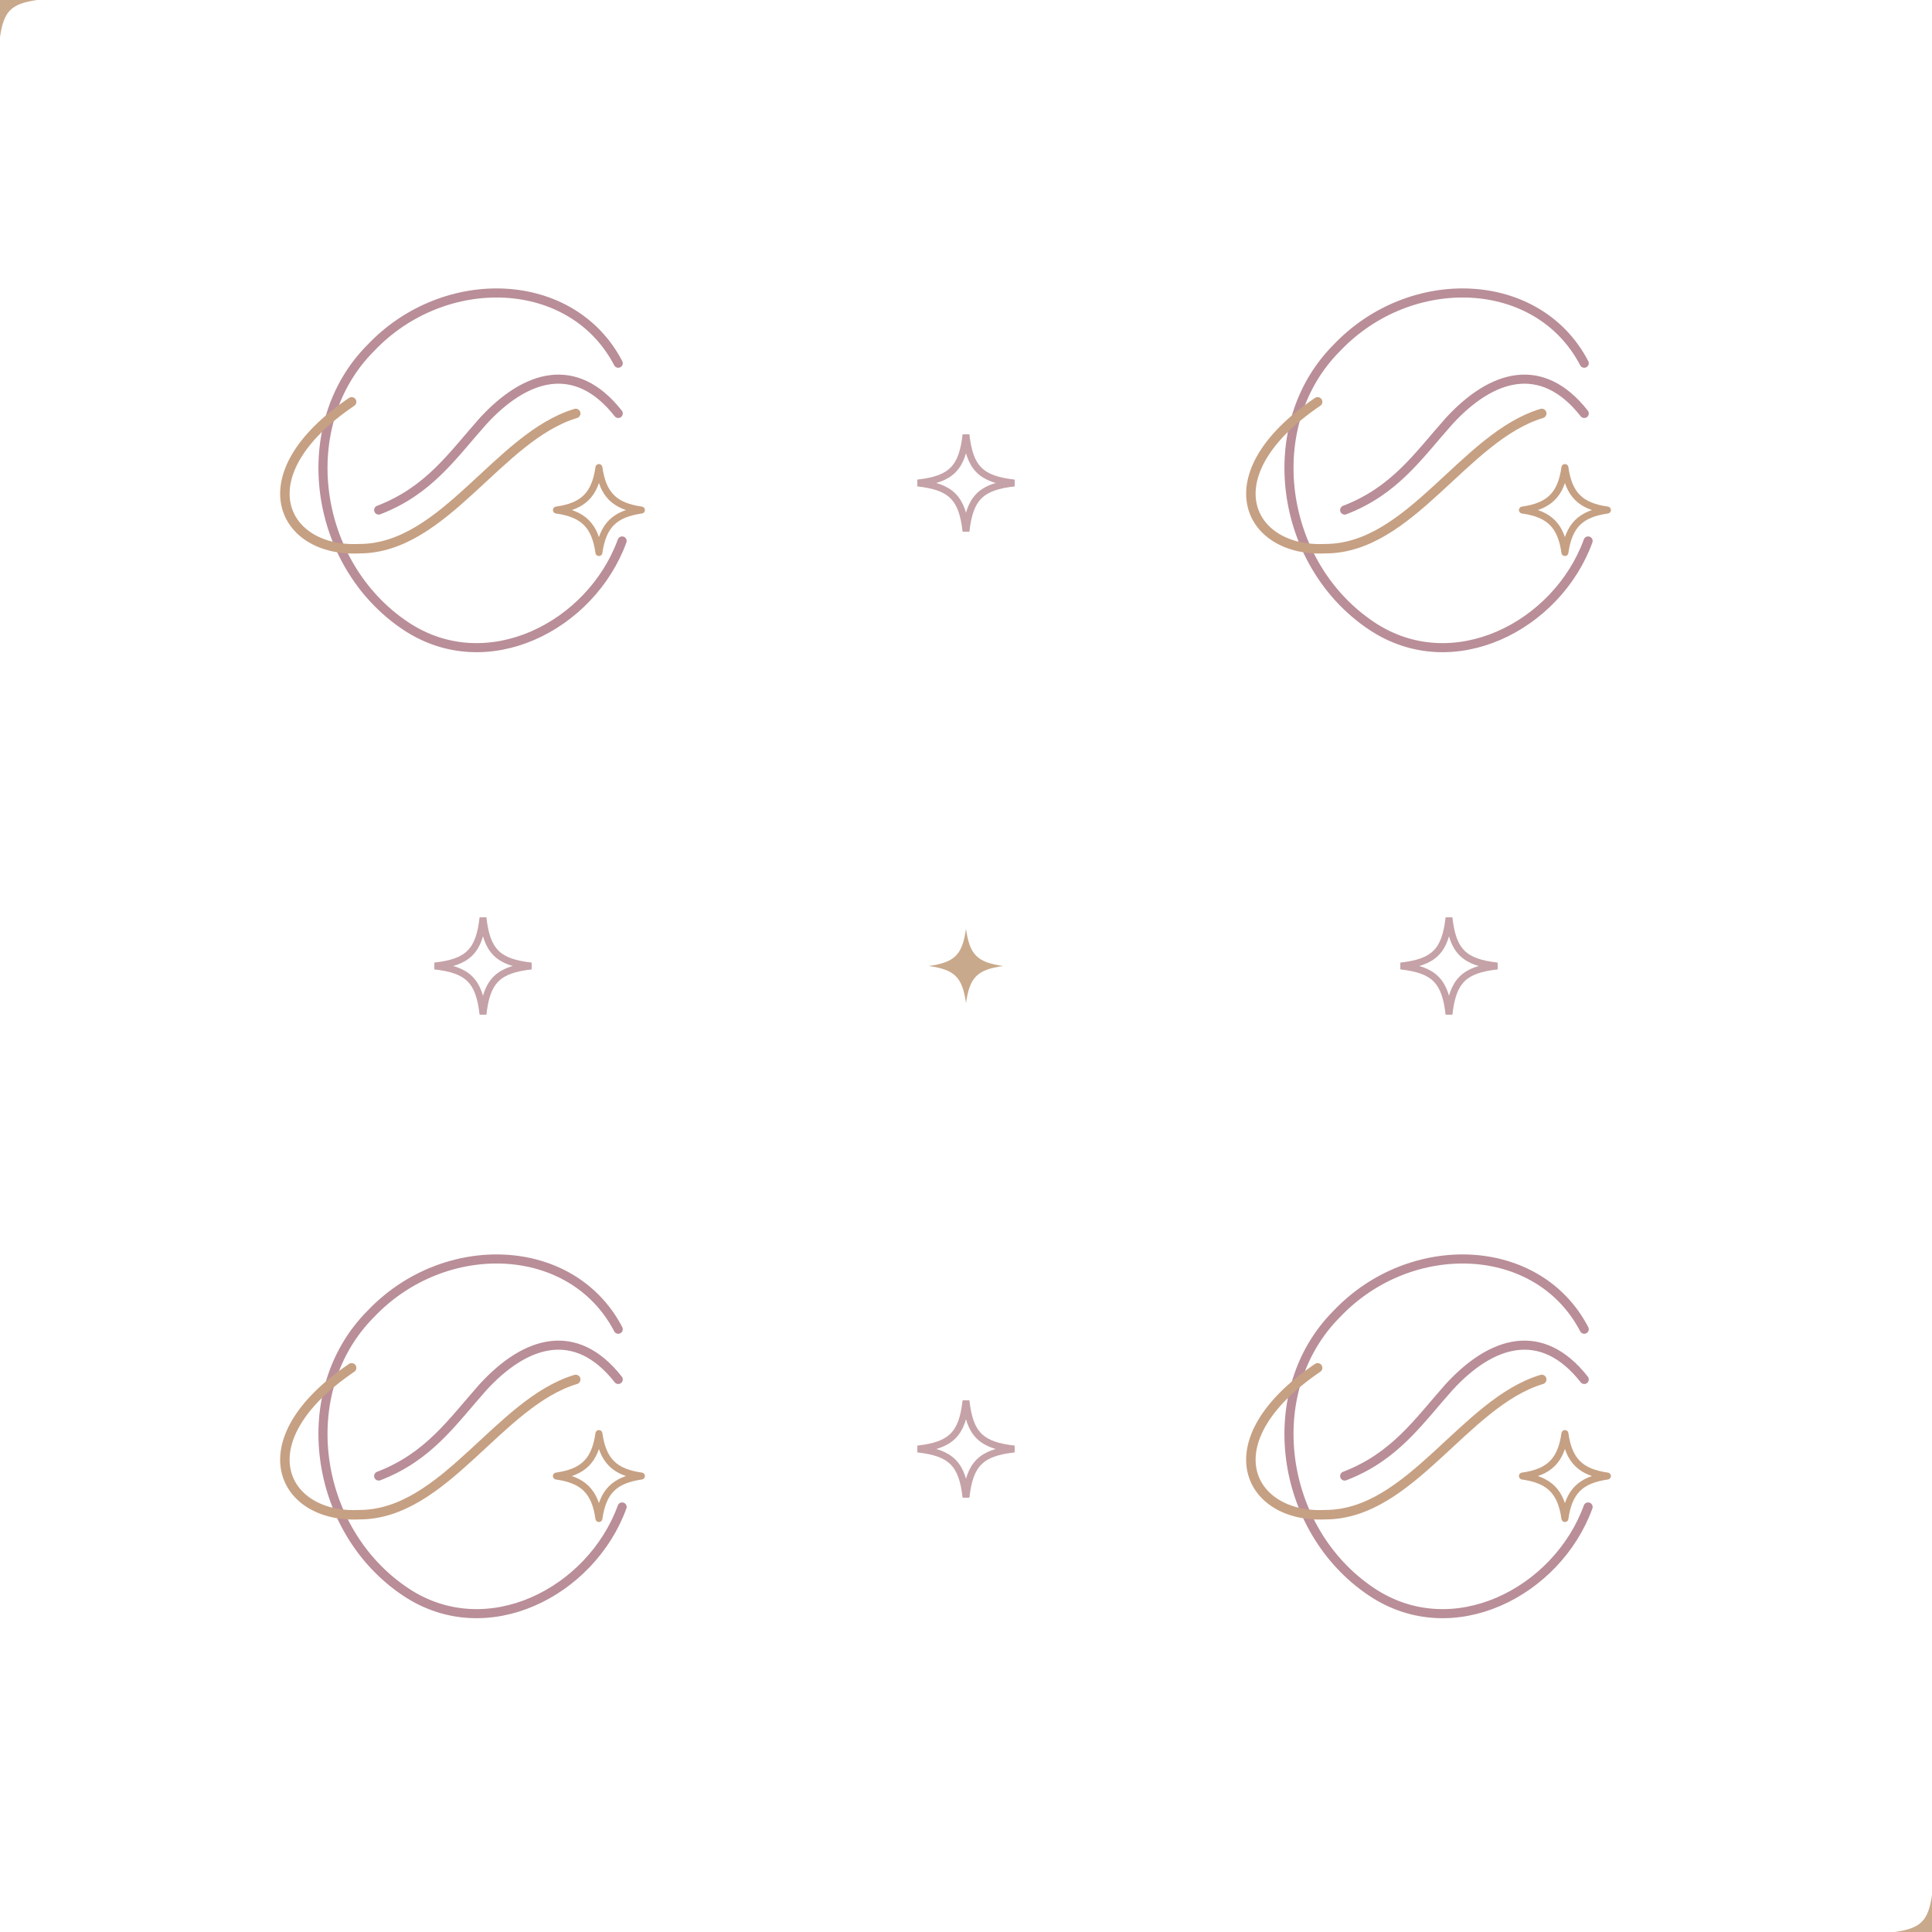
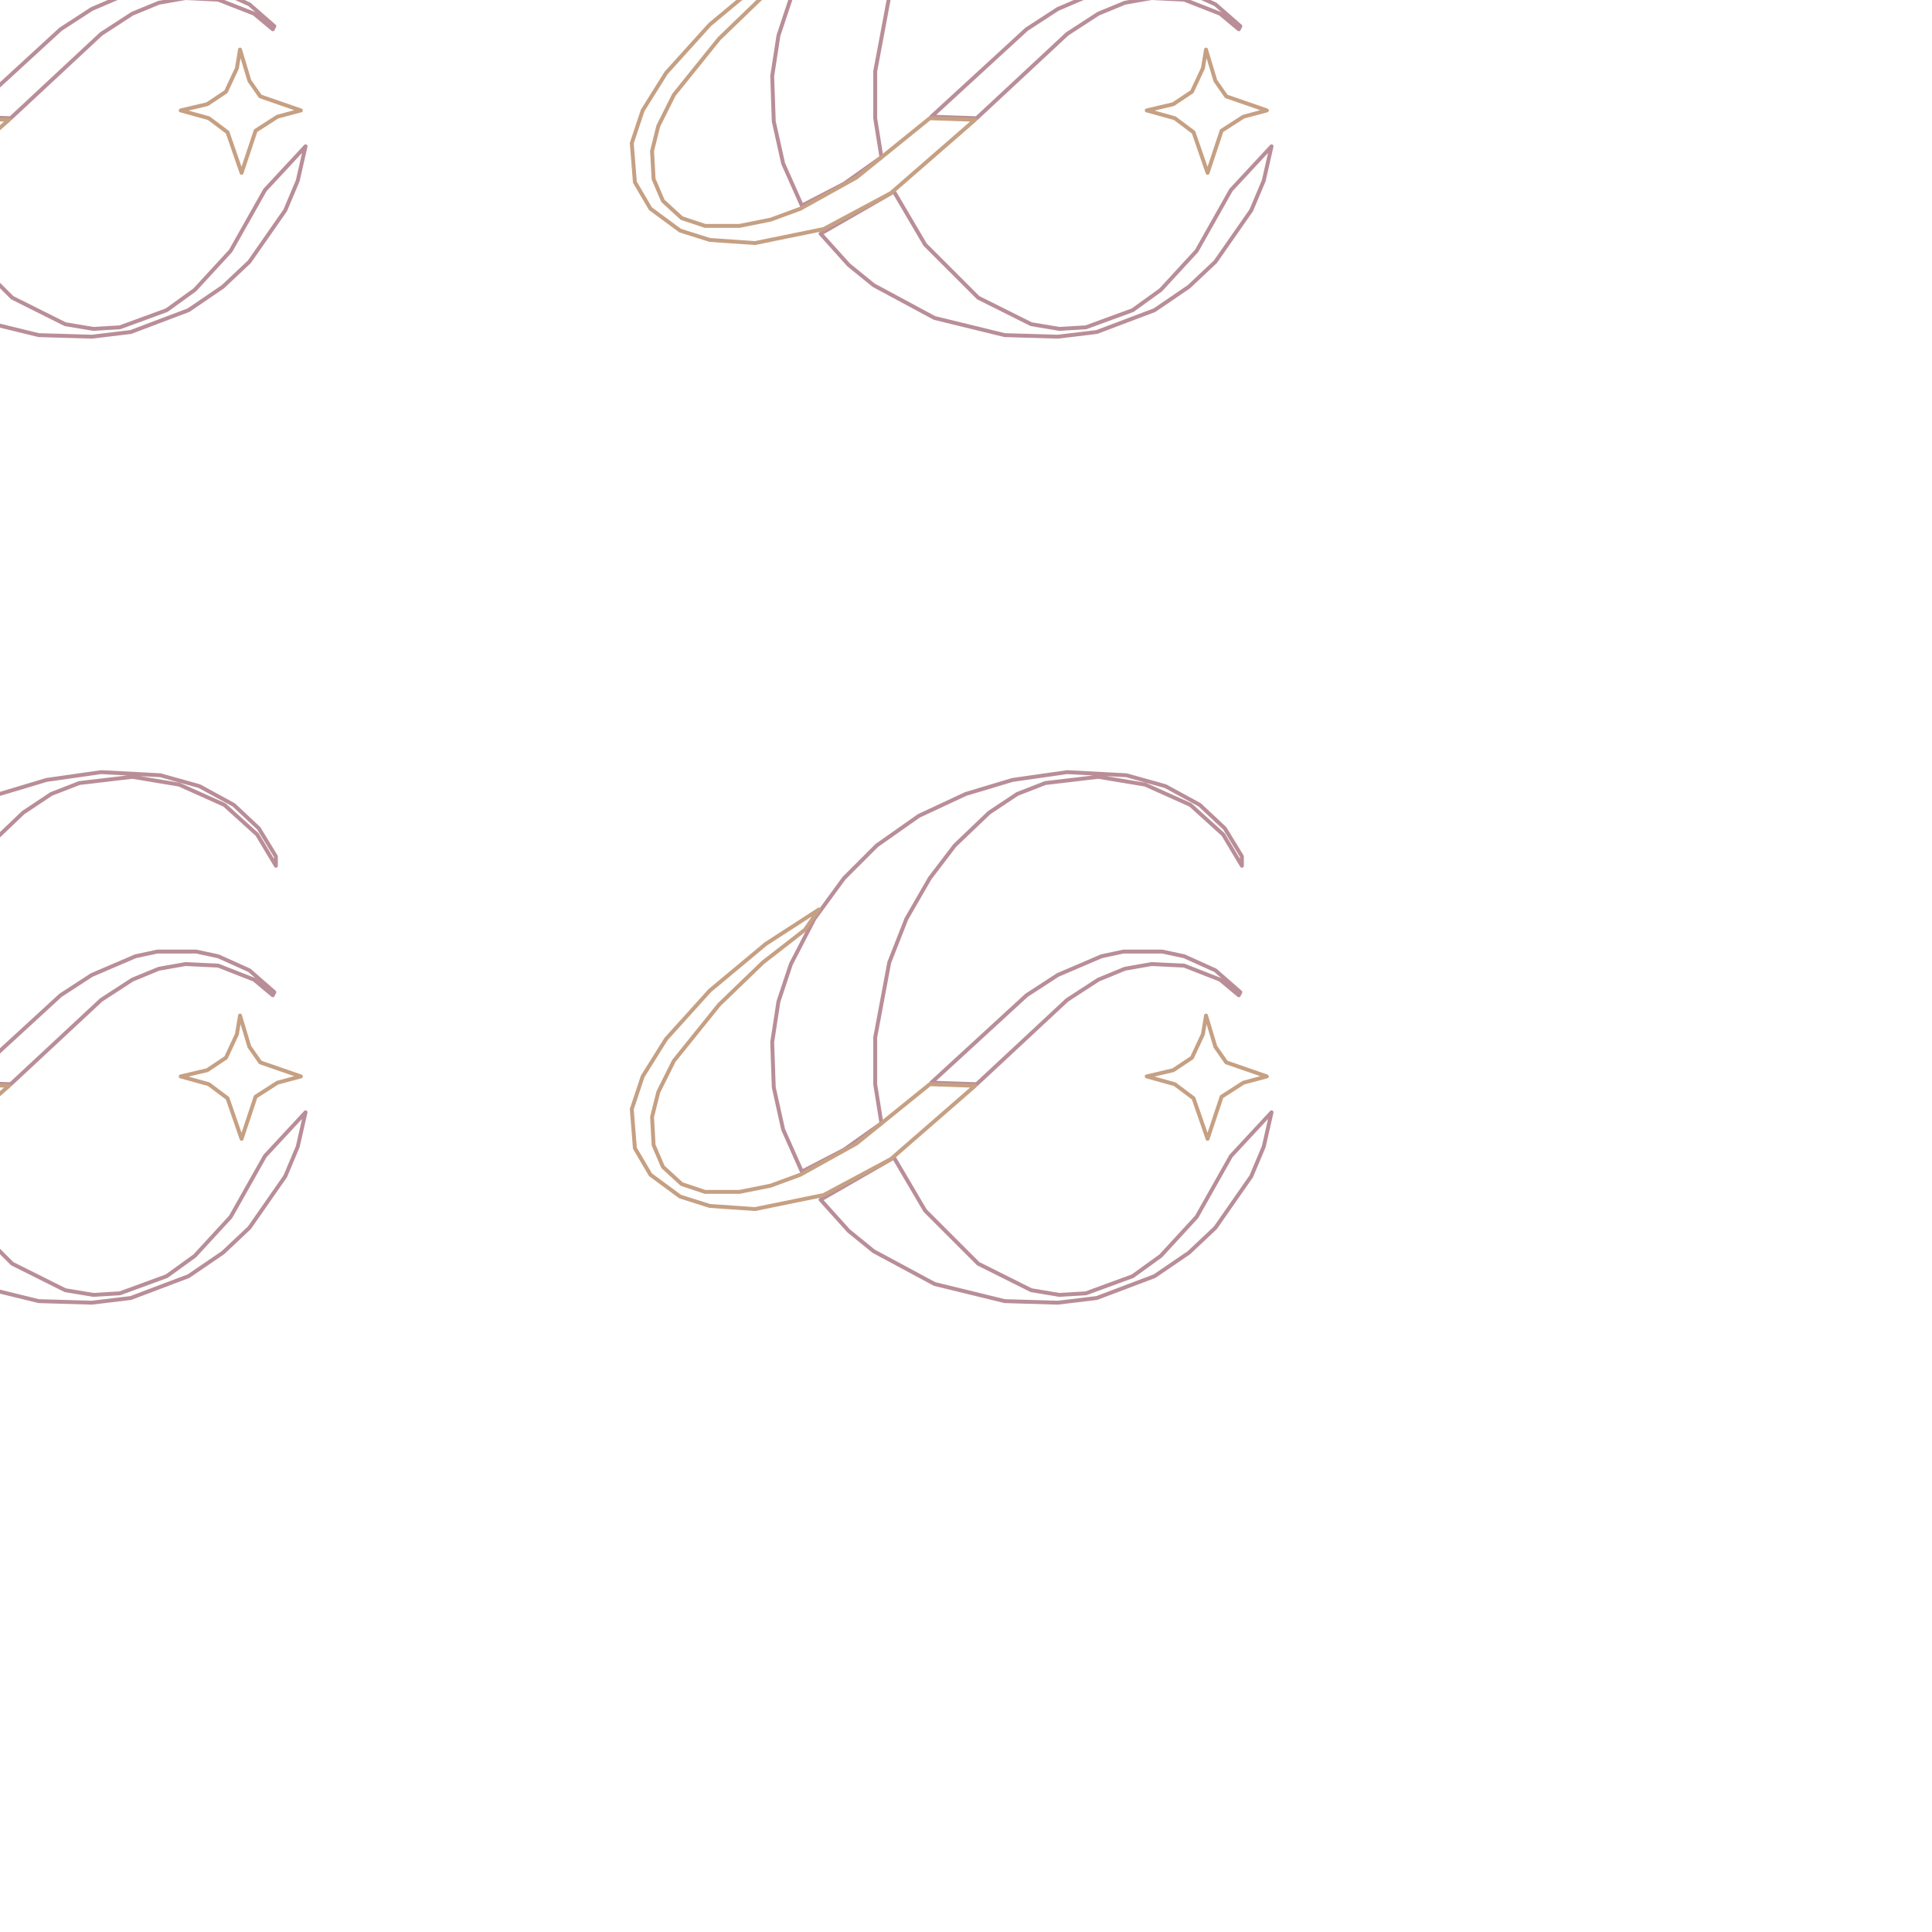
<svg xmlns="http://www.w3.org/2000/svg" width="520" height="520" viewBox="0 0 520 520">
  <defs>
-     <g id="monogram" fill="none" stroke-linecap="round" stroke-linejoin="round">
-       <g stroke="#b98e98" stroke-width="2.35">
-         <path d="M35 -31 C23 -54 -10 -55 -29 -35 C-49 -15 -44 21 -20 37 C1 51 28 37 36 15" />
-         <path d="M35 -18 C24 -32 11 -28 0 -16 C-8 -7 -14 2 -27 7" />
-       </g>
-       <path d="M-34 -21 C-62 -2 -52 18 -32 17 C-10 17 4 -12 24 -18" stroke="#c6a083" stroke-width="2.45" />
-       <path d="M30 -4 C31 3 34 6 41 7 C34 8 31 11 30 18 C29 11 26 8 19 7 C26 6 29 3 30 -4Z" stroke="#c6a083" stroke-width="1.8" />
-     </g>
-     <g id="tiny-star" fill="none" stroke="#c5a2a7" stroke-width="1.85">
-       <path d="M0 -13 C1 -4 4 -1 13 0 C4 1 1 4 0 13 C-1 4 -4 1 -13 0 C-4 -1 -1 -4 0 -13Z" />
-     </g>
-     <g id="gold-star" fill="#c9a98b">
-       <path d="M0 -10 C1 -3 3 -1 10 0 C3 1 1 3 0 10 C-1 3 -3 1 -10 0 C-3 -1 -1 -3 0 -10Z" />
+     <g id="logo" transform="translate(-225 -191) scale(.42)">
+       <path d="M422,239 396,267 374,306 351,331 333,344 303,355 286,356 268,353 234,336 200,302 180,268 133,295 151,315 167,328 206,349 251,360 285,361 310,358 347,344 369,329 386,313 409,280 417,261Z" fill="none" stroke="#b98e98" stroke-width="2.5" stroke-linecap="round" stroke-linejoin="round" />
+       <path d="M402,162 386,148 366,139 352,136 327,136 313,139 285,151 265,164 204,220 233,221 291,167 311,154 328,147 345,144 366,145 389,154 401,164Z" fill="none" stroke="#b98e98" stroke-width="2.5" stroke-linecap="round" stroke-linejoin="round" />
+       <path d="M392,57 376,42 354,30 329,23 291,21 256,26 226,35 196,49 169,68 148,89 129,115 114,144 106,168 102,194 103,223 109,250 121,277 148,263 172,246 168,221 168,191 177,143 188,115 203,89 219,68 241,47 259,35 277,28 311,24 341,29 370,42 391,61 403,81 403,75Z" fill="none" stroke="#b98e98" stroke-width="2.5" stroke-linecap="round" stroke-linejoin="round" />
+       <path d="M380,177 378,189 371,204 359,212 342,216 360,221 372,230 381,256 390,229 404,220 419,216 393,207 386,197Z" fill="none" stroke="#c6a083" stroke-width="2.5" stroke-linecap="round" stroke-linejoin="round" />
+       <path d="M132,109 98,131 62,161 34,192 19,216 12,237 14,262 24,279 43,293 62,299 91,301 135,292 178,269 232,222 203,221 156,259 120,279 101,286 81,290 59,290 44,285 32,274 26,260 25,242 29,226 39,206 68,170 96,143 123,122Z" fill="none" stroke="#c6a083" stroke-width="2.5" stroke-linecap="round" stroke-linejoin="round" />
    </g>
  </defs>
-   <use href="#monogram" transform="translate(130 130) scale(1.04)" />
-   <use href="#monogram" transform="translate(390 390) scale(1.04)" />
-   <use href="#monogram" transform="translate(390 130) scale(1.04)" />
-   <use href="#monogram" transform="translate(130 390) scale(1.04)" />
-   <use href="#tiny-star" transform="translate(260 130)" />
-   <use href="#tiny-star" transform="translate(130 260)" />
-   <use href="#tiny-star" transform="translate(390 260)" />
-   <use href="#tiny-star" transform="translate(260 390)" />
-   <use href="#gold-star" transform="translate(260 260)" />
-   <use href="#gold-star" transform="translate(0 0)" />
-   <use href="#gold-star" transform="translate(520 520)" />
+   <use href="#logo" transform="translate(130 130)" />
+   <use href="#logo" transform="translate(390 130)" />
+   <use href="#logo" transform="translate(130 390)" />
+   <use href="#logo" transform="translate(390 390)" />
</svg>
